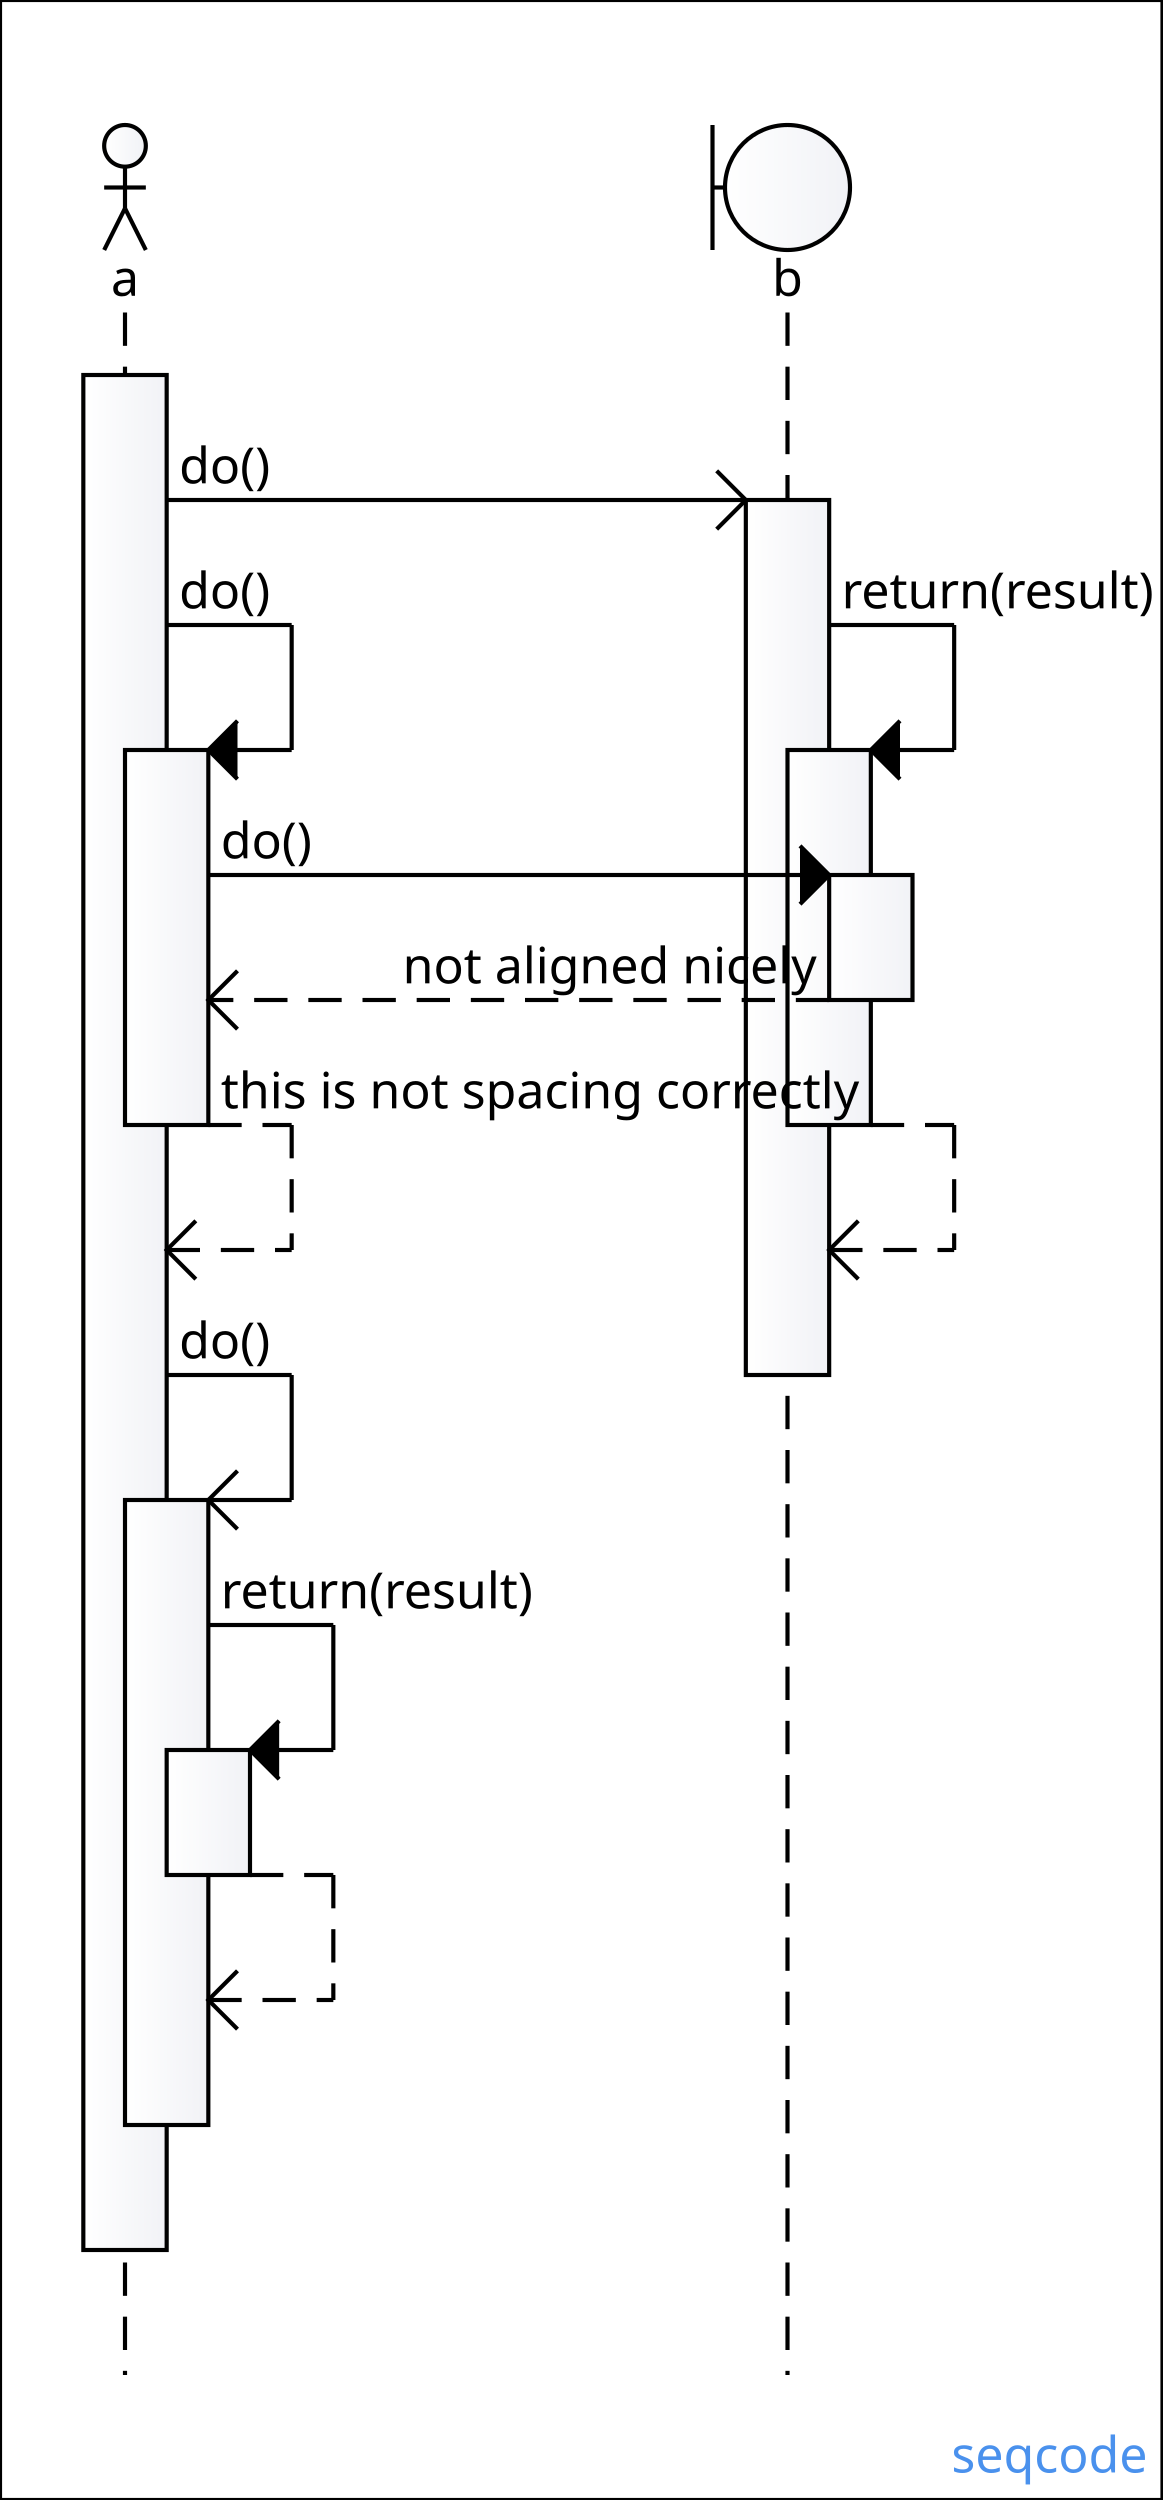
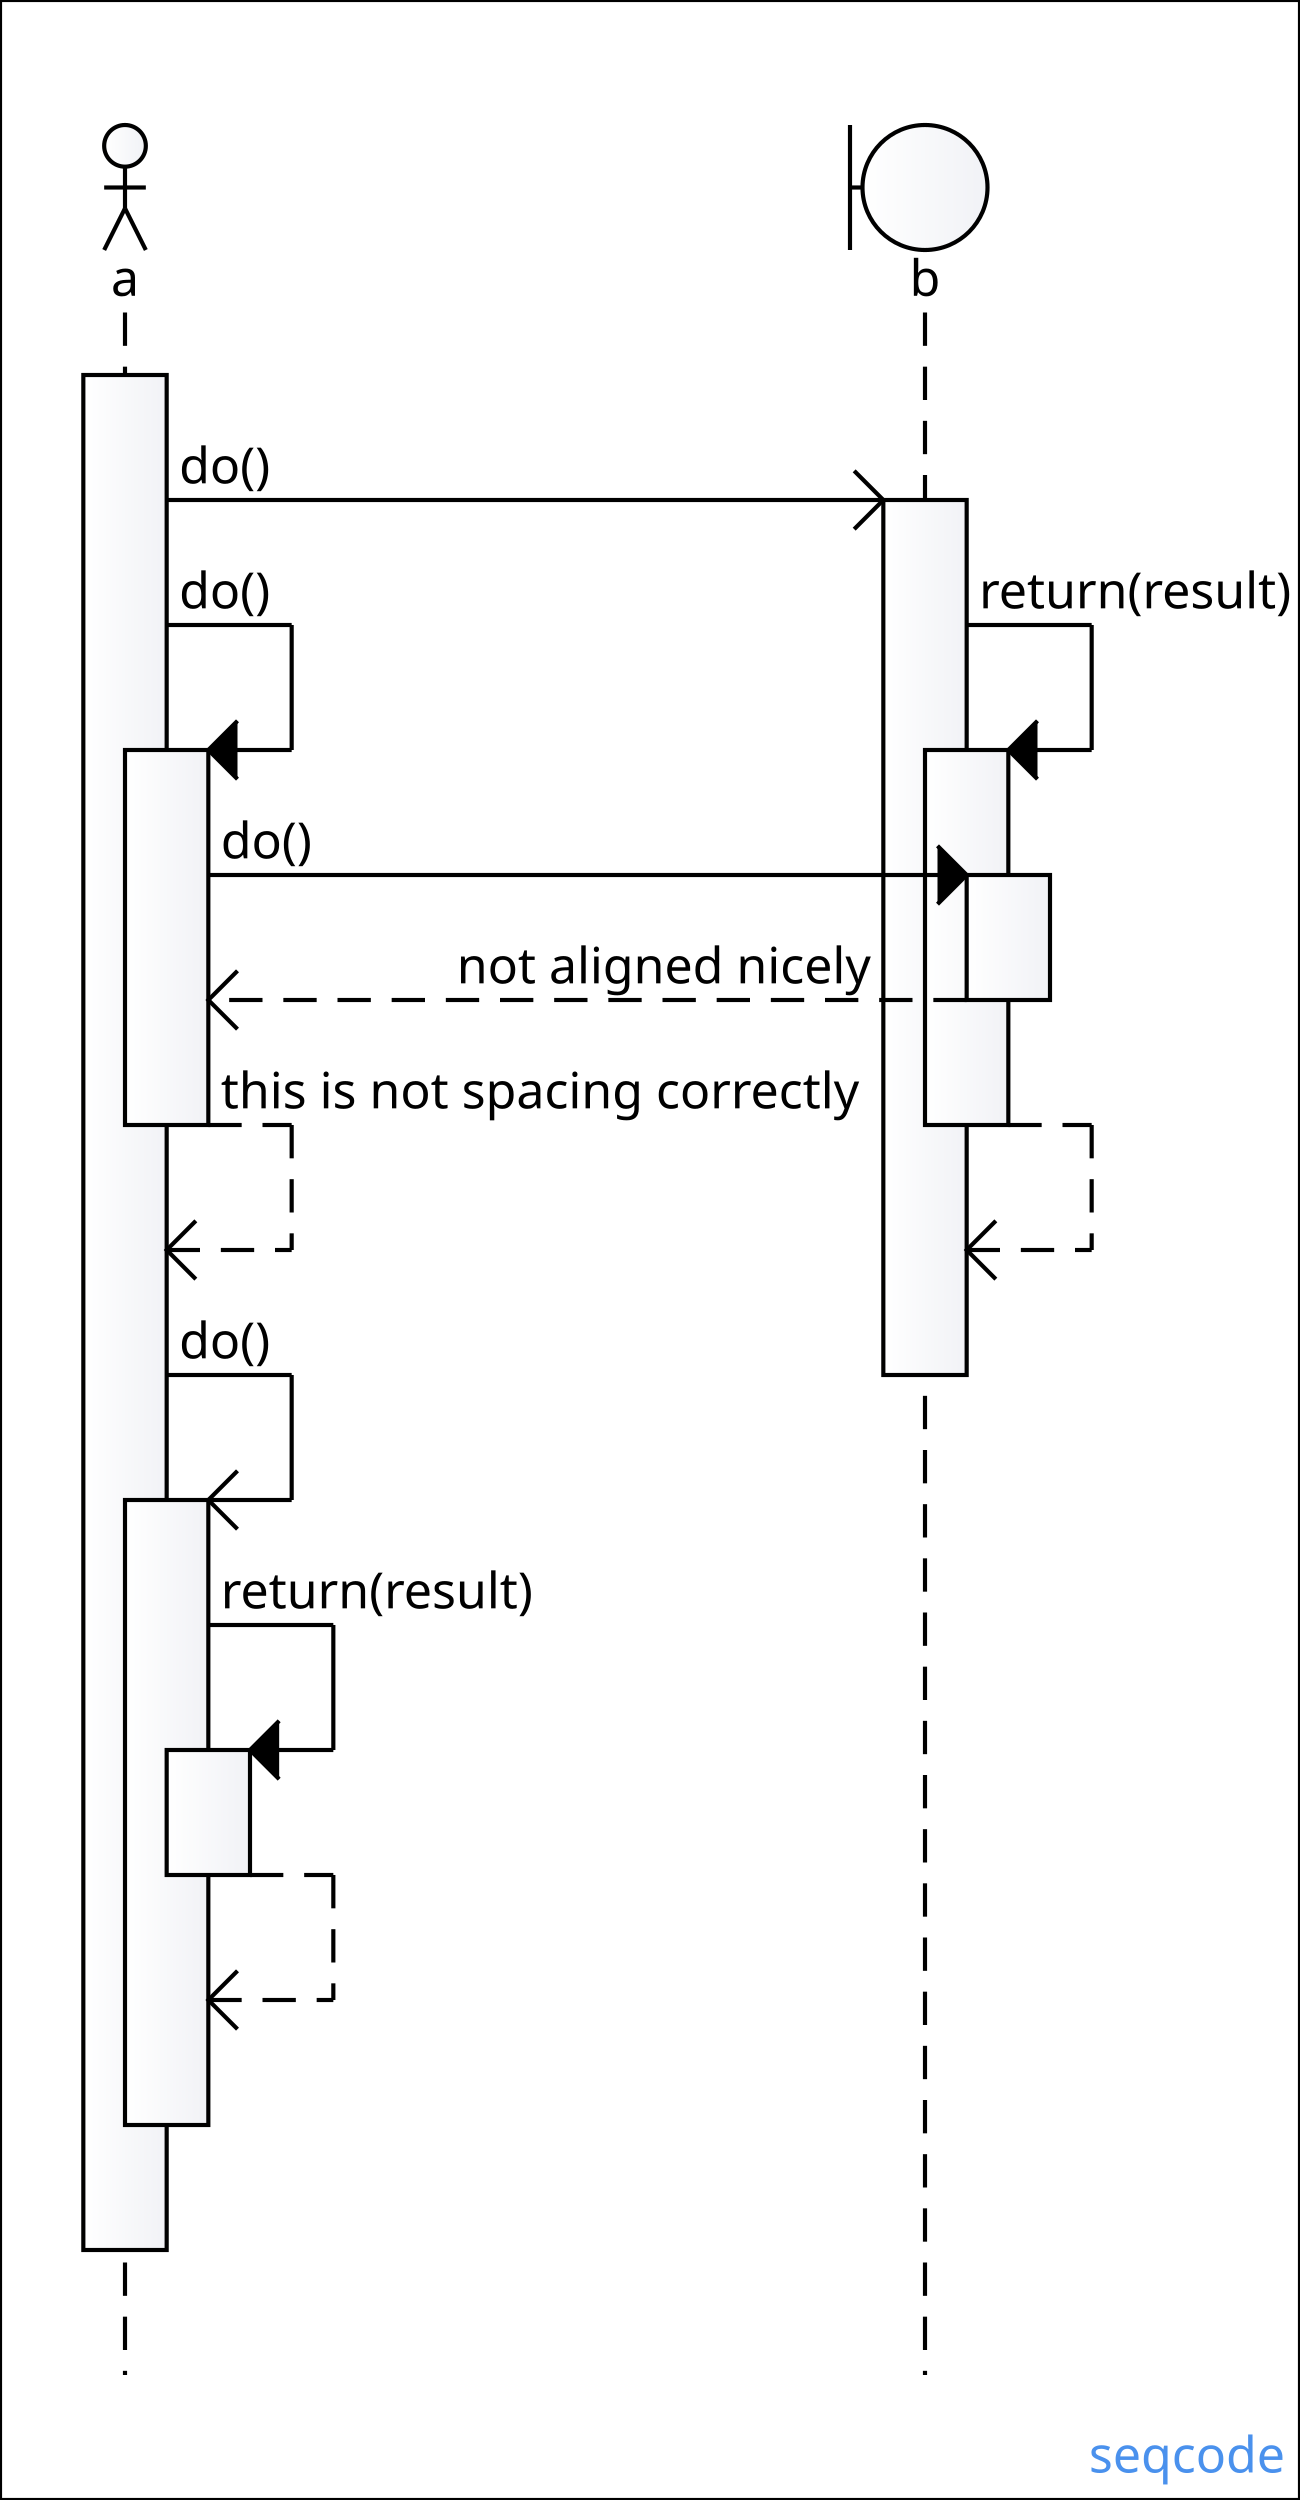
- <svg xmlns="http://www.w3.org/2000/svg" version="1.1" width="279" height="600" viewBox="0 0 279 600">
+ <svg xmlns="http://www.w3.org/2000/svg" version="1.1" width="312" height="600" viewBox="0 0 312 600">
  <defs>
    <linearGradient id="SvgjsLinearGradient1009">
      <stop stop-color="#ffffff" offset="0" />
      <stop stop-color="#f1f2f6" offset="1" />
    </linearGradient>
    <text id="seqcode">
a: actor
b: boundary

# send
b&gt;do() {
  # can't return when sending
  return(result)
}

# self call
a.do() {
  # call
  b.do() {
    return(not aligned nicely)
  }
  return(this is not spacing correctly)
}

# self send
a&gt;do() {
  return(result)
}
</text>
  </defs>
-   <rect width="279" height="600" fill="white" stroke-width="1" stroke="black" />
+   <rect width="312" height="600" fill="white" stroke-width="1" stroke="black" />
  <a href="http://seqcode.app" target="_blank">
-     <text text-anchor="end" font-size="12" font-weight="100" font-family="sans-serif" fill="#4a91ed" x="275.4" y="593.4">seqcode </text>
+     <text text-anchor="end" font-size="12" font-weight="100" font-family="sans-serif" fill="#4a91ed" x="308.4" y="593.4">seqcode </text>
  </a>
  <line x1="30" y1="75" x2="30" y2="570" stroke-dasharray="8 5" stroke-width="1" stroke="black" />
-   <line x1="189" y1="75" x2="189" y2="570" stroke-dasharray="8 5" stroke-width="1" stroke="black" />
+   <line x1="222" y1="75" x2="222" y2="570" stroke-dasharray="8 5" stroke-width="1" stroke="black" />
  <g>
    <rect width="20" height="450" x="20" y="90" fill="url(#SvgjsLinearGradient1009)" stroke-width="1" stroke="black" />
  </g>
  <g>
    <rect width="20" height="90" x="30" y="180" fill="url(#SvgjsLinearGradient1009)" stroke-width="1" stroke="black" />
  </g>
  <g>
    <rect width="20" height="150" x="30" y="360" fill="url(#SvgjsLinearGradient1009)" stroke-width="1" stroke="black" />
  </g>
  <g>
    <rect width="20" height="30" x="40" y="420" fill="url(#SvgjsLinearGradient1009)" stroke-width="1" stroke="black" />
  </g>
  <g>
-     <rect width="20" height="210" x="179" y="120" fill="url(#SvgjsLinearGradient1009)" stroke-width="1" stroke="black" />
+     <rect width="20" height="210" x="212" y="120" fill="url(#SvgjsLinearGradient1009)" stroke-width="1" stroke="black" />
  </g>
  <g>
-     <rect width="20" height="90" x="189" y="180" fill="url(#SvgjsLinearGradient1009)" stroke-width="1" stroke="black" />
+     <rect width="20" height="90" x="222" y="180" fill="url(#SvgjsLinearGradient1009)" stroke-width="1" stroke="black" />
  </g>
  <g>
-     <rect width="20" height="30" x="199" y="210" fill="url(#SvgjsLinearGradient1009)" stroke-width="1" stroke="black" />
+     <rect width="20" height="30" x="232" y="210" fill="url(#SvgjsLinearGradient1009)" stroke-width="1" stroke="black" />
  </g>
-   <line x1="40" y1="120" x2="179" y2="120" stroke-width="1" stroke="black" />
+   <line x1="40" y1="120" x2="212" y2="120" stroke-width="1" stroke="black" />
  <text text-anchor="start" font-size="12" font-weight="100" font-family="sans-serif" fill="black" x="43" y="116">do()</text>
-   <polyline points="172,113 179,120 172,127" fill="transparent" stroke-width="1" stroke="black" />
+   <polyline points="205,113 212,120 205,127" fill="transparent" stroke-width="1" stroke="black" />
  <text text-anchor="start" font-size="12" font-weight="100" font-family="sans-serif" fill="black" x="43" y="146">do()</text>
  <line x1="40" y1="150" x2="70" y2="150" stroke-width="1" stroke="black" />
  <line x1="70" y1="150" x2="70" y2="180" stroke-width="1" stroke="black" />
  <line x1="50" y1="180" x2="70" y2="180" stroke-width="1" stroke="black" />
  <polyline points="57,173 50,180 57,187" fill="black" stroke-width="1" stroke="black" />
-   <line x1="50" y1="210" x2="199" y2="210" stroke-width="1" stroke="black" />
+   <line x1="50" y1="210" x2="232" y2="210" stroke-width="1" stroke="black" />
  <text text-anchor="start" font-size="12" font-weight="100" font-family="sans-serif" fill="black" x="53" y="206">do()</text>
-   <polyline points="192,203 199,210 192,217" fill="black" stroke-width="1" stroke="black" />
-   <line x1="199" y1="240" x2="50" y2="240" stroke-dasharray="8 5" stroke-width="1" stroke="black" />
-   <text text-anchor="end" font-size="12" font-weight="100" font-family="sans-serif" fill="black" x="196" y="236">not aligned nicely</text>
+   <polyline points="225,203 232,210 225,217" fill="black" stroke-width="1" stroke="black" />
+   <line x1="232" y1="240" x2="50" y2="240" stroke-dasharray="8 5" stroke-width="1" stroke="black" />
+   <text text-anchor="end" font-size="12" font-weight="100" font-family="sans-serif" fill="black" x="209" y="236">not aligned nicely</text>
  <polyline points="57,233 50,240 57,247" fill="transparent" stroke-width="1" stroke="black" />
  <text text-anchor="start" font-size="12" font-weight="100" font-family="sans-serif" fill="black" x="53" y="266">this is not spacing correctly</text>
  <line x1="50" y1="270" x2="70" y2="270" stroke-dasharray="8 5" stroke-width="1" stroke="black" />
  <line x1="70" y1="270" x2="70" y2="300" stroke-dasharray="8 5" stroke-width="1" stroke="black" />
  <line x1="40" y1="300" x2="70" y2="300" stroke-dasharray="8 5" stroke-width="1" stroke="black" />
  <polyline points="47,293 40,300 47,307" fill="transparent" stroke-width="1" stroke="black" />
  <text text-anchor="start" font-size="12" font-weight="100" font-family="sans-serif" fill="black" x="43" y="326">do()</text>
  <line x1="40" y1="330" x2="70" y2="330" stroke-width="1" stroke="black" />
  <line x1="70" y1="330" x2="70" y2="360" stroke-width="1" stroke="black" />
  <line x1="50" y1="360" x2="70" y2="360" stroke-width="1" stroke="black" />
  <polyline points="57,353 50,360 57,367" fill="transparent" stroke-width="1" stroke="black" />
  <text text-anchor="start" font-size="12" font-weight="100" font-family="sans-serif" fill="black" x="53" y="386">return(result)</text>
  <line x1="50" y1="390" x2="80" y2="390" stroke-width="1" stroke="black" />
  <line x1="80" y1="390" x2="80" y2="420" stroke-width="1" stroke="black" />
  <line x1="60" y1="420" x2="80" y2="420" stroke-width="1" stroke="black" />
  <polyline points="67,413 60,420 67,427" fill="black" stroke-width="1" stroke="black" />
  <text text-anchor="start" font-size="12" font-weight="100" font-family="sans-serif" fill="black" x="63" y="446" />
  <line x1="60" y1="450" x2="80" y2="450" stroke-dasharray="8 5" stroke-width="1" stroke="black" />
  <line x1="80" y1="450" x2="80" y2="480" stroke-dasharray="8 5" stroke-width="1" stroke="black" />
  <line x1="50" y1="480" x2="80" y2="480" stroke-dasharray="8 5" stroke-width="1" stroke="black" />
  <polyline points="57,473 50,480 57,487" fill="transparent" stroke-width="1" stroke="black" />
-   <text text-anchor="start" font-size="12" font-weight="100" font-family="sans-serif" fill="black" x="202" y="146">return(result)</text>
-   <line x1="199" y1="150" x2="229" y2="150" stroke-width="1" stroke="black" />
-   <line x1="229" y1="150" x2="229" y2="180" stroke-width="1" stroke="black" />
-   <line x1="209" y1="180" x2="229" y2="180" stroke-width="1" stroke="black" />
-   <polyline points="216,173 209,180 216,187" fill="black" stroke-width="1" stroke="black" />
-   <text text-anchor="start" font-size="12" font-weight="100" font-family="sans-serif" fill="black" x="212" y="266" />
-   <line x1="209" y1="270" x2="229" y2="270" stroke-dasharray="8 5" stroke-width="1" stroke="black" />
-   <line x1="229" y1="270" x2="229" y2="300" stroke-dasharray="8 5" stroke-width="1" stroke="black" />
-   <line x1="199" y1="300" x2="229" y2="300" stroke-dasharray="8 5" stroke-width="1" stroke="black" />
-   <polyline points="206,293 199,300 206,307" fill="transparent" stroke-width="1" stroke="black" />
+   <text text-anchor="start" font-size="12" font-weight="100" font-family="sans-serif" fill="black" x="235" y="146">return(result)</text>
+   <line x1="232" y1="150" x2="262" y2="150" stroke-width="1" stroke="black" />
+   <line x1="262" y1="150" x2="262" y2="180" stroke-width="1" stroke="black" />
+   <line x1="242" y1="180" x2="262" y2="180" stroke-width="1" stroke="black" />
+   <polyline points="249,173 242,180 249,187" fill="black" stroke-width="1" stroke="black" />
+   <text text-anchor="start" font-size="12" font-weight="100" font-family="sans-serif" fill="black" x="245" y="266" />
+   <line x1="242" y1="270" x2="262" y2="270" stroke-dasharray="8 5" stroke-width="1" stroke="black" />
+   <line x1="262" y1="270" x2="262" y2="300" stroke-dasharray="8 5" stroke-width="1" stroke="black" />
+   <line x1="232" y1="300" x2="262" y2="300" stroke-dasharray="8 5" stroke-width="1" stroke="black" />
+   <polyline points="239,293 232,300 239,307" fill="transparent" stroke-width="1" stroke="black" />
  <g transform="matrix(1,0,0,1,30,45)">
    <circle r="5" cx="0" cy="-10" fill="url(#SvgjsLinearGradient1009)" stroke-width="1" stroke="black" />
    <line x1="-5" y1="0" x2="5" y2="0" stroke-width="1" stroke="black" />
    <line x1="0" y1="-5" x2="0" y2="5" stroke-width="1" stroke="black" />
    <line x1="-5" y1="15" x2="0" y2="5" stroke-width="1" stroke="black" />
    <line x1="0" y1="5" x2="5" y2="15" stroke-width="1" stroke="black" />
  </g>
  <text text-anchor="middle" font-size="12" font-weight="100" font-family="sans-serif" fill="black" x="30" y="71">a</text>
-   <g transform="matrix(1,0,0,1,189,45)">
+   <g transform="matrix(1,0,0,1,222,45)">
    <circle r="15" cx="0" cy="0" fill="url(#SvgjsLinearGradient1009)" stroke-width="1" stroke="black" />
    <line x1="-18" y1="-15" x2="-18" y2="15" stroke-width="1" stroke="black" />
    <line x1="-18" y1="0" x2="-15" y2="0" stroke-width="1" stroke="black" />
  </g>
-   <text text-anchor="middle" font-size="12" font-weight="100" font-family="sans-serif" fill="black" x="189" y="71">b</text>
+   <text text-anchor="middle" font-size="12" font-weight="100" font-family="sans-serif" fill="black" x="222" y="71">b</text>
</svg>
